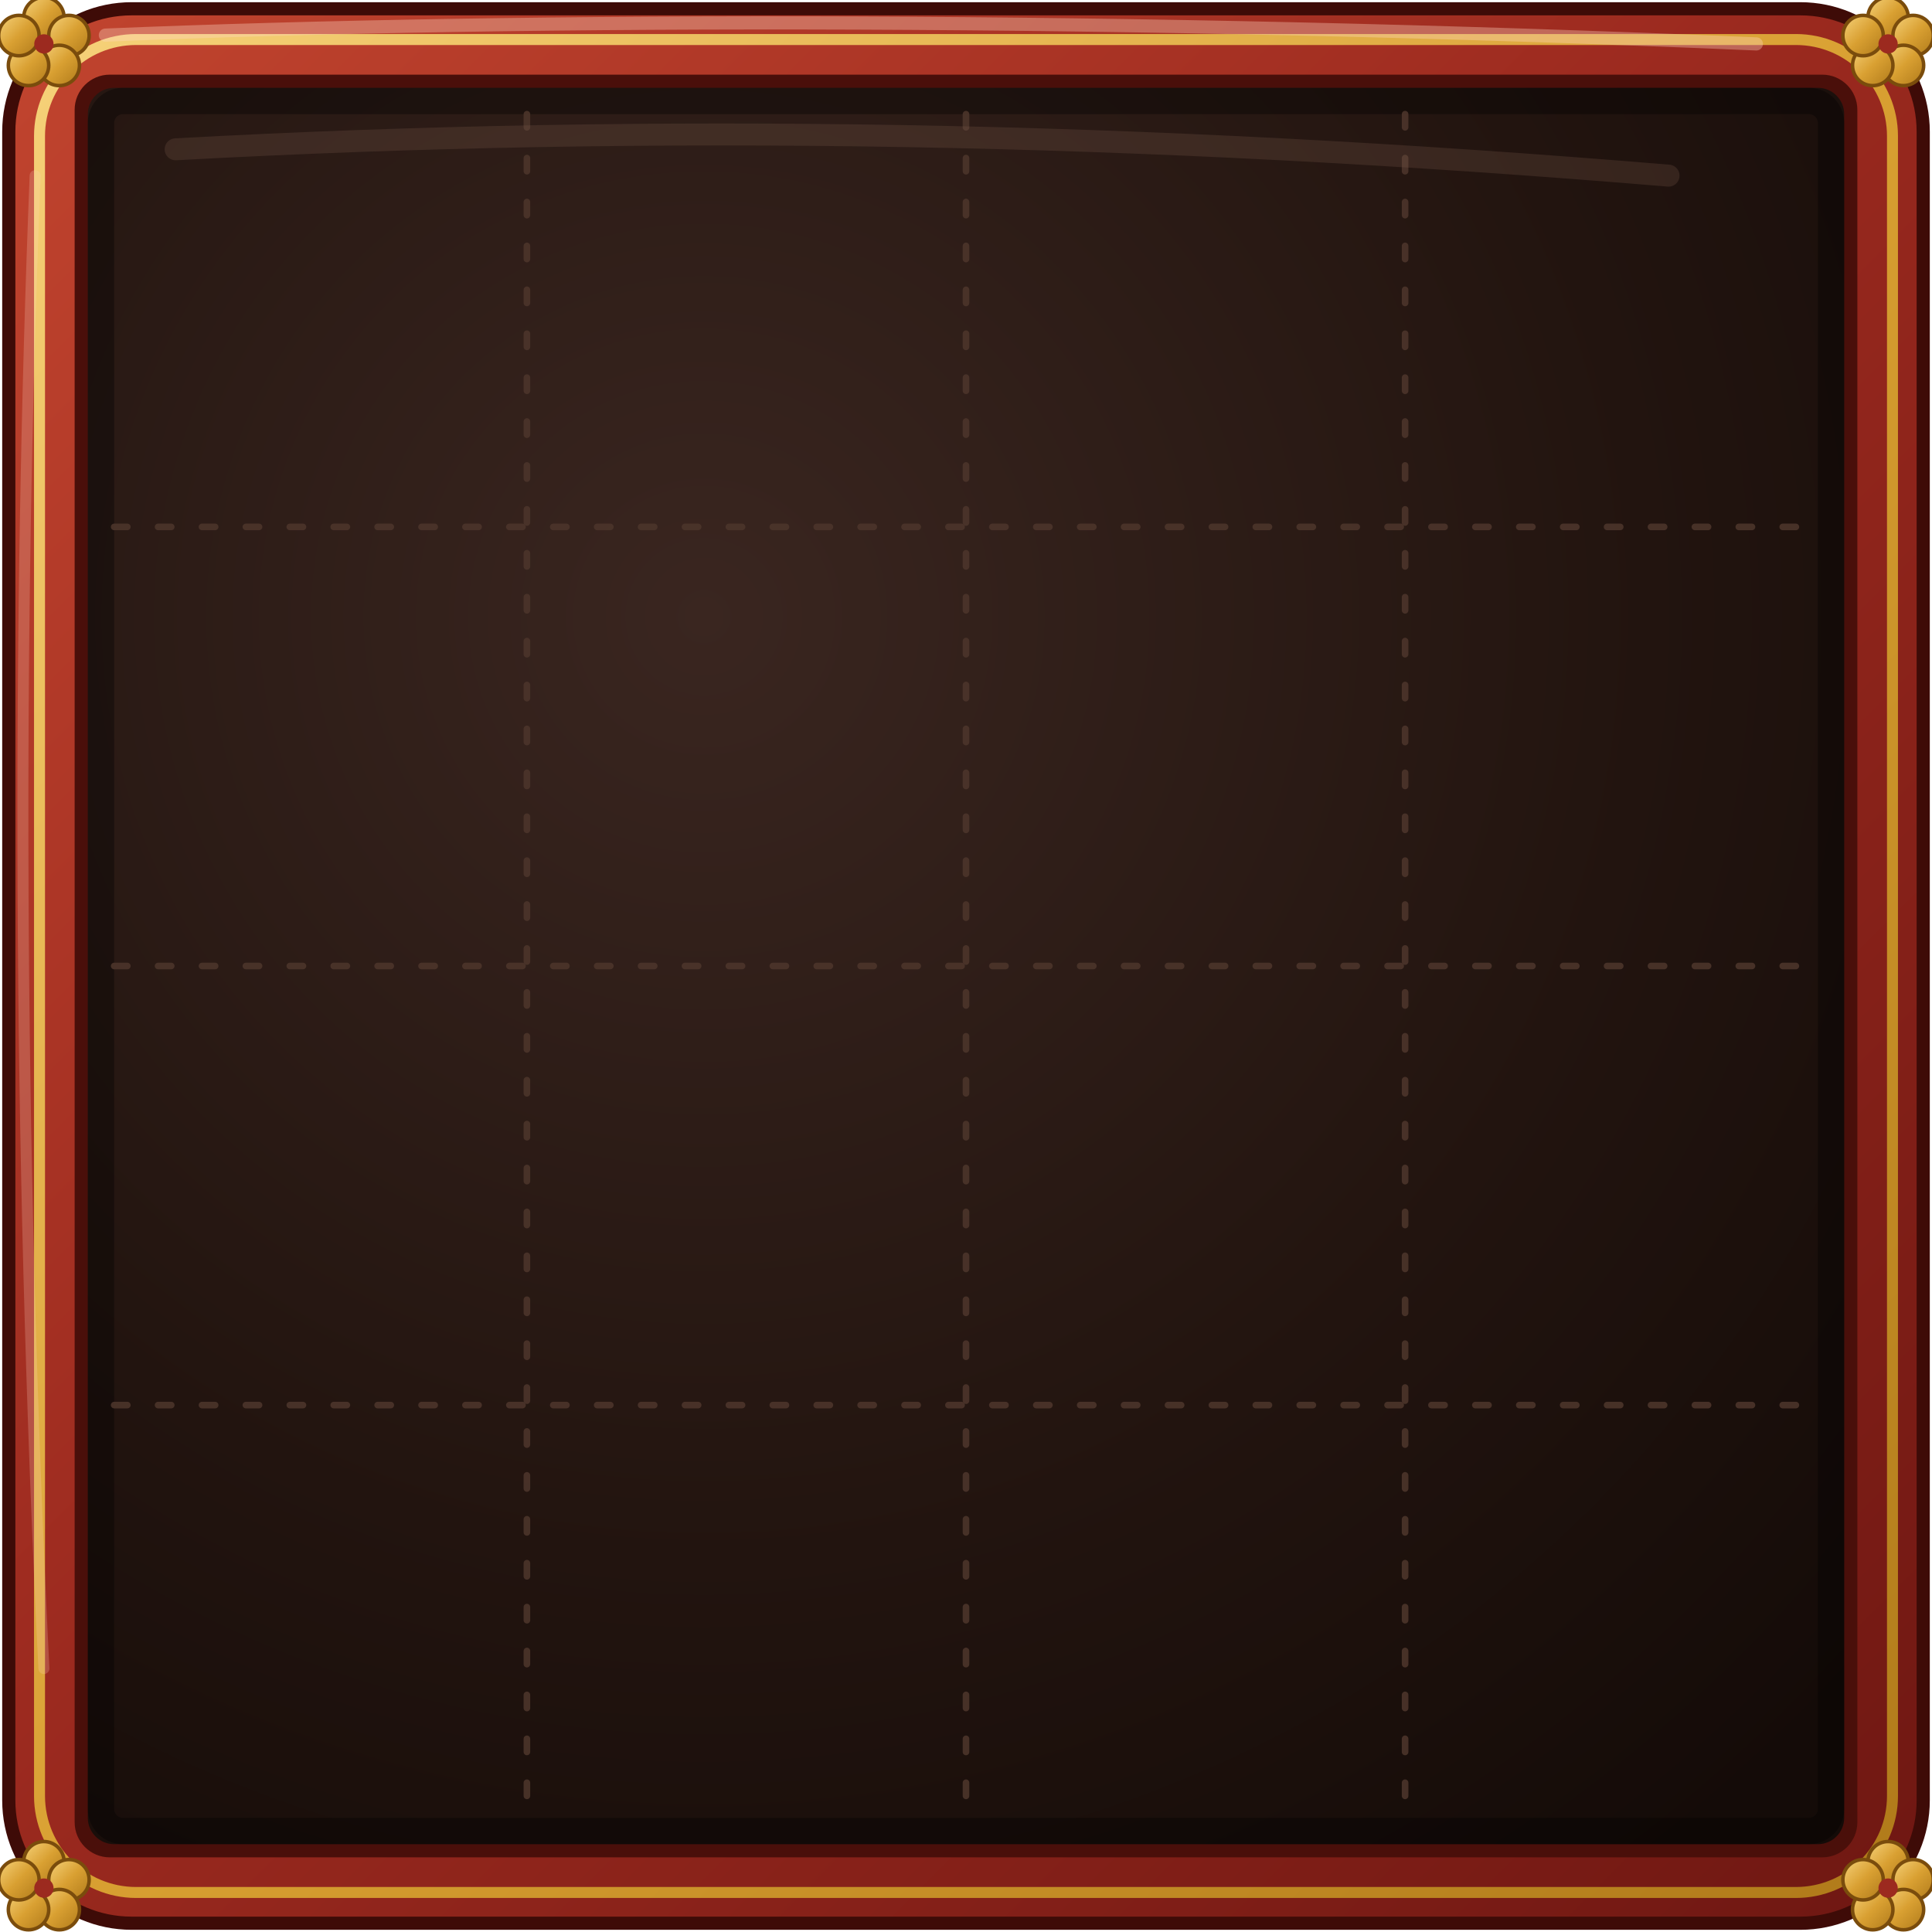
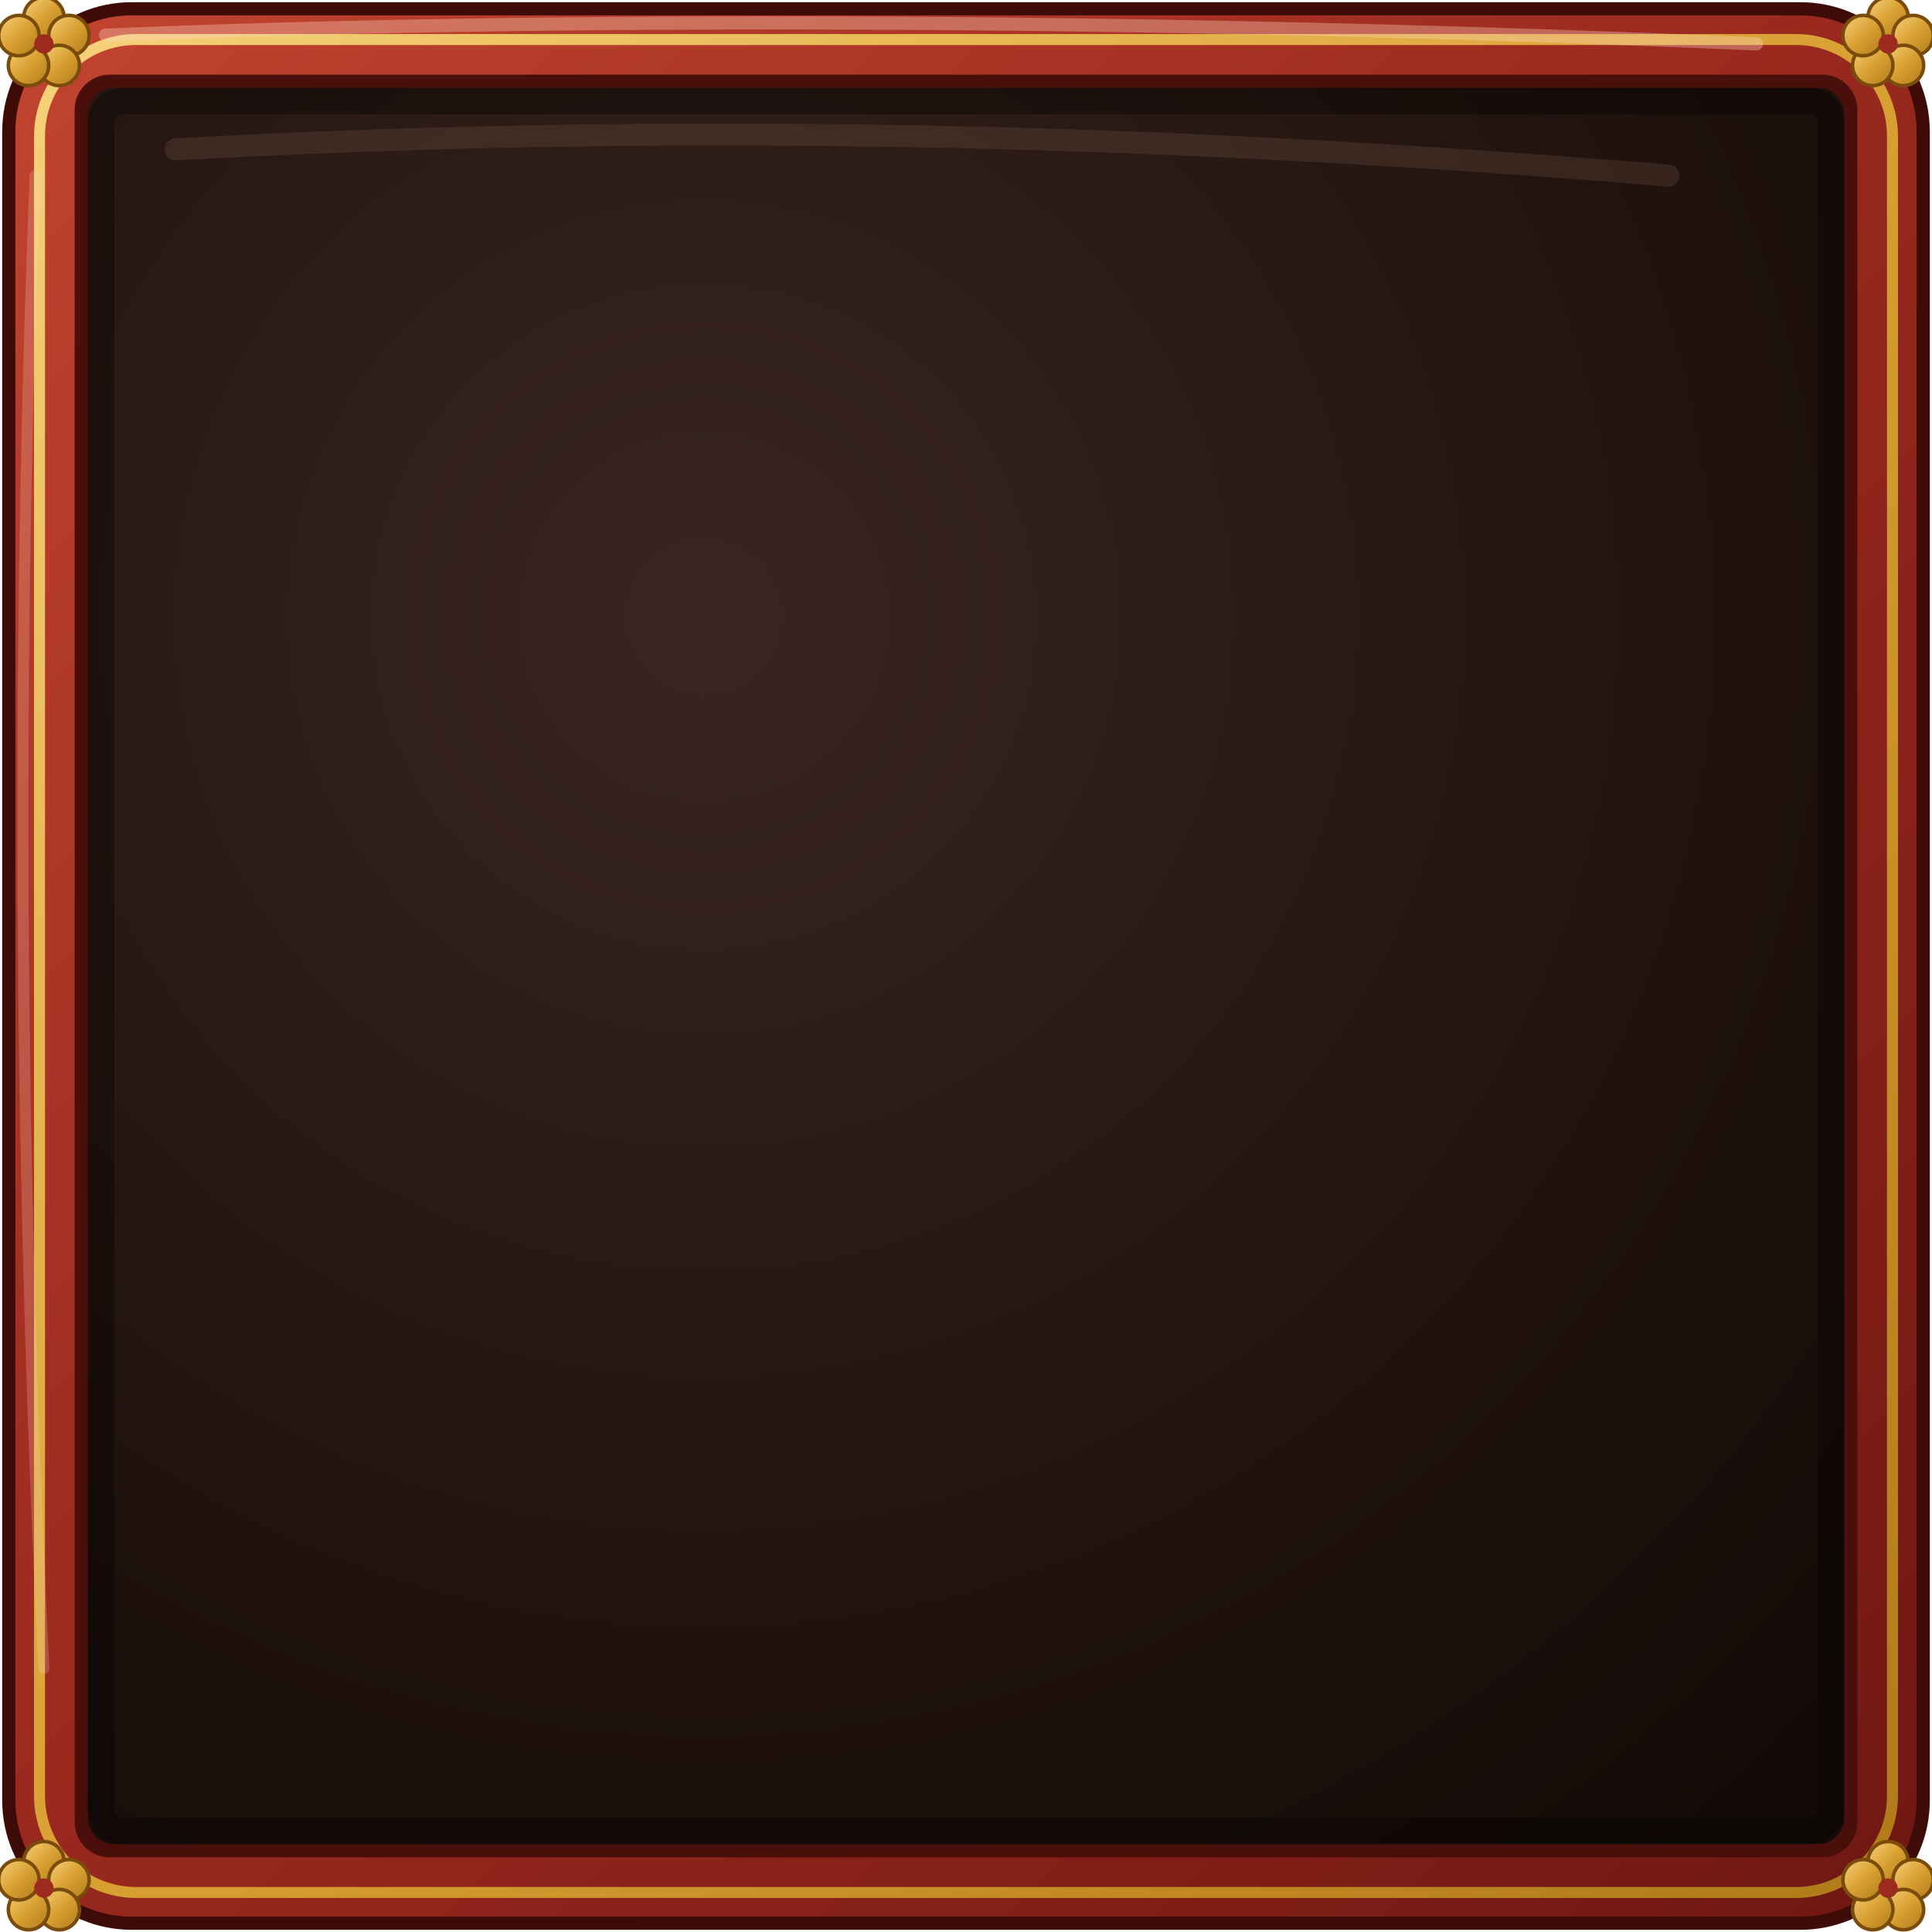
<svg xmlns="http://www.w3.org/2000/svg" viewBox="0 0 440 440" width="440" height="440">
  <defs>
    <linearGradient id="lacquer" x1="0" y1="0" x2="1" y2="1">
      <stop offset="0" stop-color="#c2452f" />
      <stop offset=".45" stop-color="#9c2a1f" />
      <stop offset="1" stop-color="#6e1712" />
    </linearGradient>
    <radialGradient id="well" cx=".35" cy=".3" r=".9">
      <stop offset="0" stop-color="#3a2620" />
      <stop offset=".6" stop-color="#22140f" />
      <stop offset="1" stop-color="#140b08" />
    </radialGradient>
    <linearGradient id="gold" x1="0" y1="0" x2="1" y2="1">
      <stop offset="0" stop-color="#f6d27a" />
      <stop offset=".5" stop-color="#d9a032" />
      <stop offset="1" stop-color="#b07a1a" />
    </linearGradient>
    <symbol id="ume" viewBox="-12 -12 24 24">
      <g fill="url(#gold)" stroke="#7a4c0c" stroke-width=".8">
        <circle cx="0" cy="-6" r="4.6" />
        <circle cx="5.7" cy="-1.9" r="4.6" />
        <circle cx="3.5" cy="4.9" r="4.6" />
        <circle cx="-3.5" cy="4.9" r="4.6" />
        <circle cx="-5.7" cy="-1.9" r="4.6" />
      </g>
      <circle r="2.2" fill="#9c2a1f" />
    </symbol>
  </defs>
  <rect x="2" y="2" width="436" height="436" rx="28" fill="url(#lacquer)" stroke="#3e0b07" stroke-width="3" />
  <rect x="9" y="9" width="422" height="422" rx="22" fill="none" stroke="url(#gold)" stroke-width="2.5" />
  <path d="M24 8 C120 4 260 4 400 10" fill="none" stroke="#ffd6c4" stroke-width="3" opacity=".35" stroke-linecap="round" />
  <path d="M8 40 C4 140 4 260 10 380" fill="none" stroke="#ffd6c4" stroke-width="2.5" opacity=".22" stroke-linecap="round" />
  <rect x="17" y="17" width="406" height="406" rx="8" fill="#4a0f0a" />
  <rect x="20" y="20" width="400" height="400" rx="6" fill="url(#well)" />
  <rect x="23" y="23" width="394" height="394" rx="5" fill="none" stroke="#000" stroke-width="6" opacity=".35" />
-   <g stroke="#4b342a" stroke-width="1.5" stroke-dasharray="3 7" stroke-linecap="round" opacity=".9">
-     <path d="M120 26 L120 414" />
-     <path d="M220 26 L220 414" />
-     <path d="M320 26 L320 414" />
-     <path d="M26 120 L414 120" />
-     <path d="M26 220 L414 220" />
-     <path d="M26 320 L414 320" />
-   </g>
  <path d="M40 34 C150 28 260 30 380 40" fill="none" stroke="#7a5a4c" stroke-width="5" opacity=".25" stroke-linecap="round" />
  <use href="#ume" x="-2" y="-2" width="24" height="24" />
  <use href="#ume" x="418" y="-2" width="24" height="24" />
  <use href="#ume" x="-2" y="418" width="24" height="24" />
  <use href="#ume" x="418" y="418" width="24" height="24" />
</svg>
